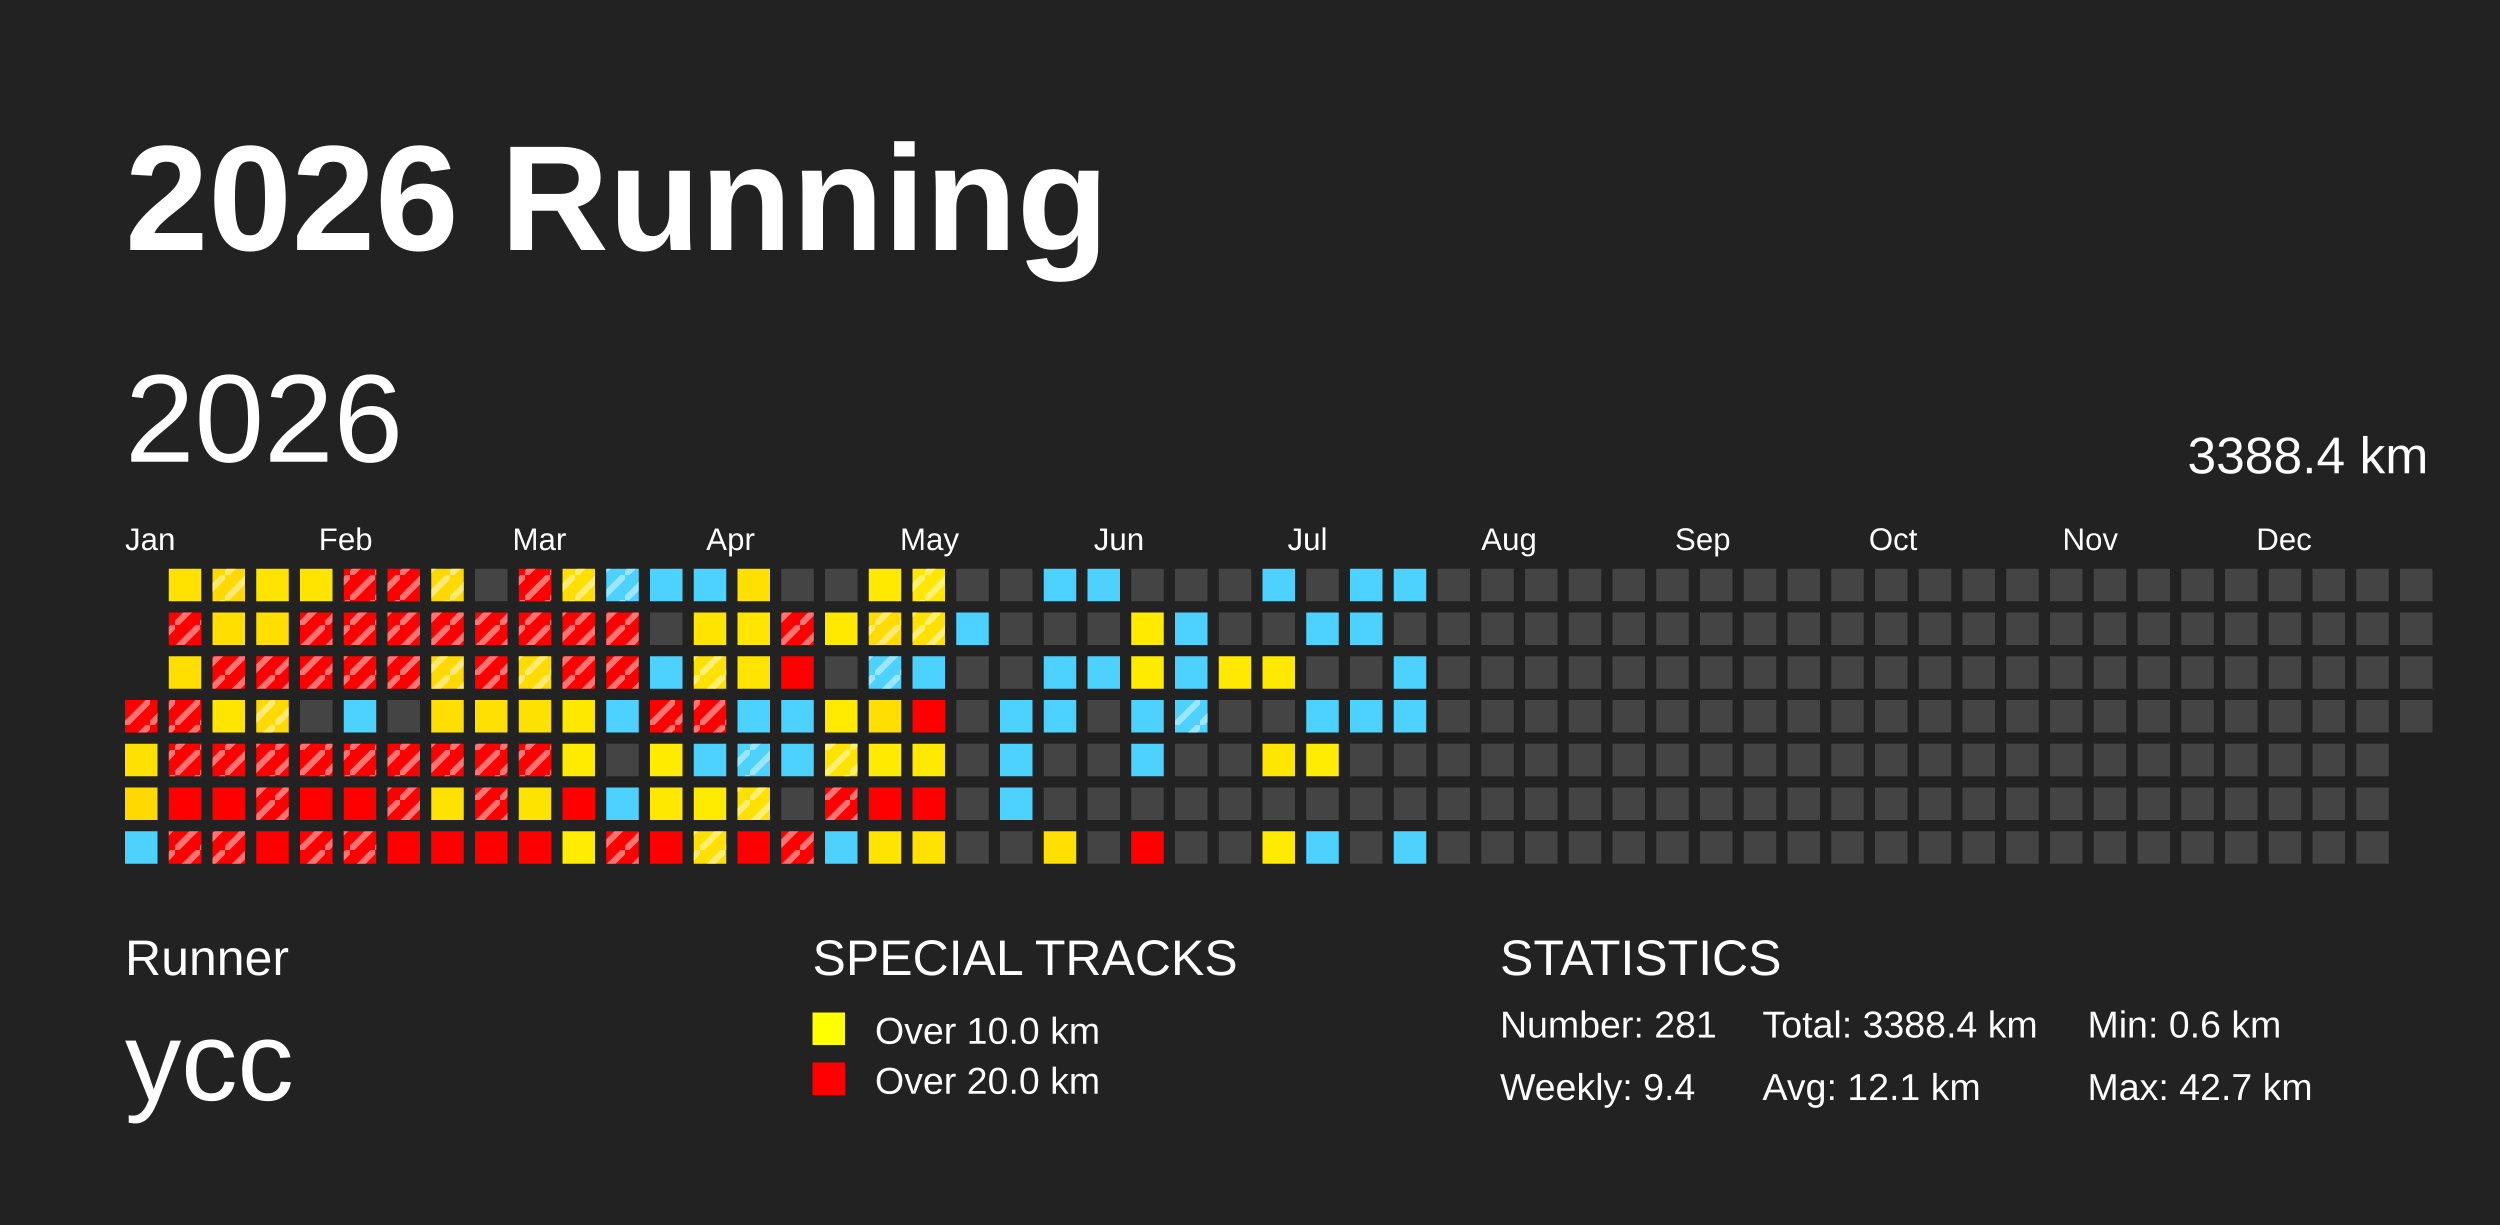
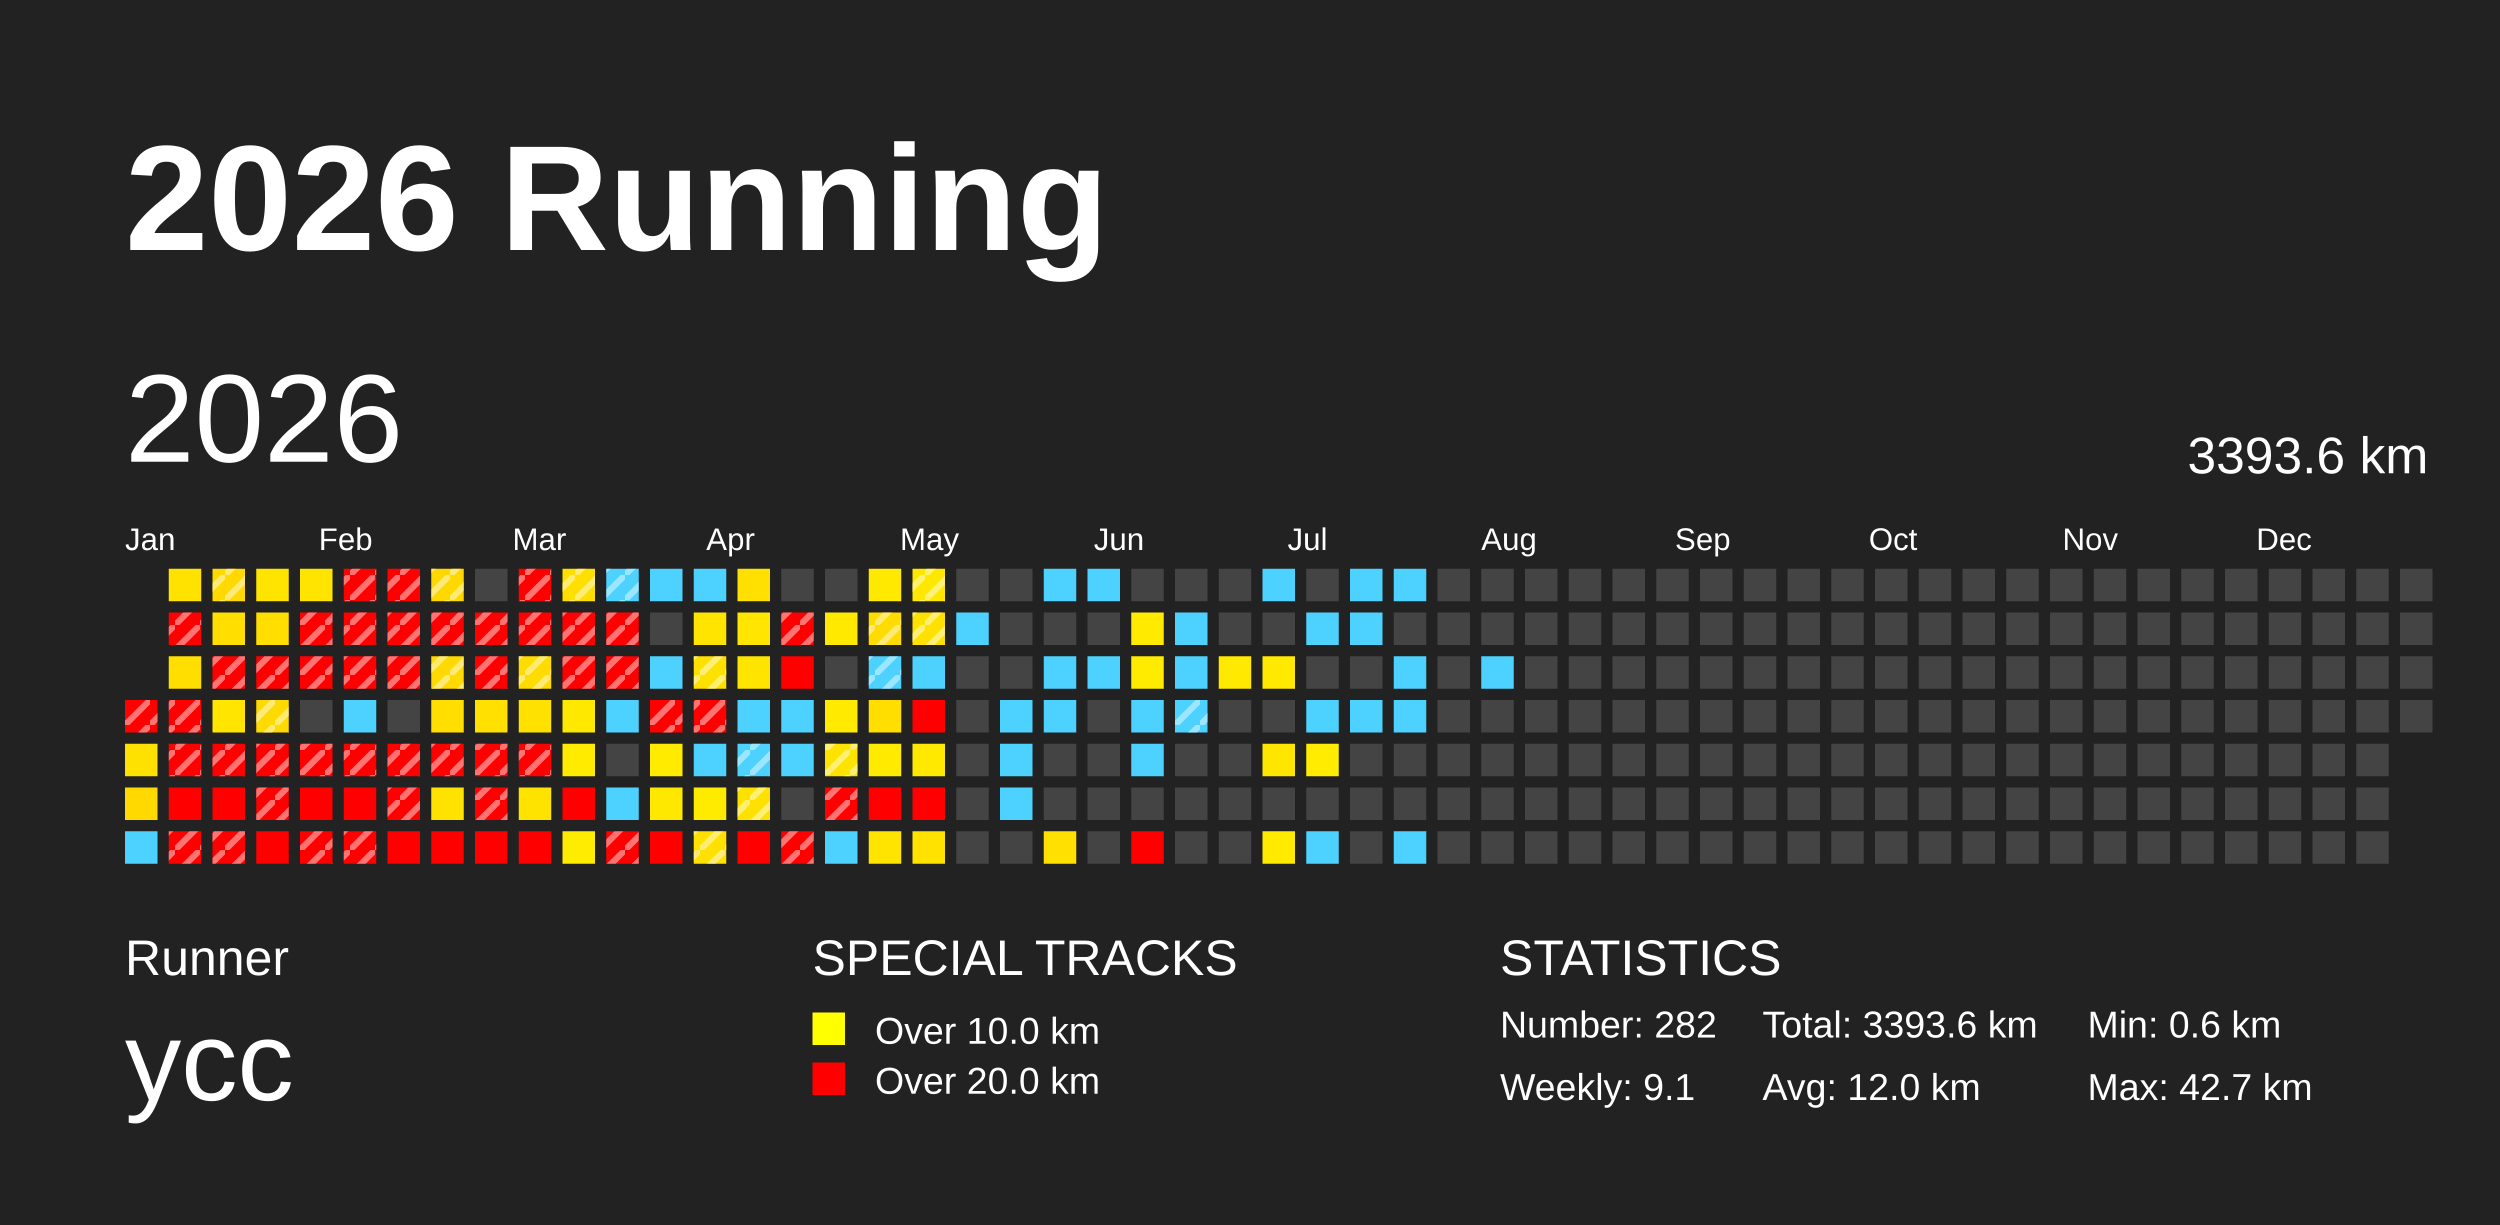
<svg xmlns="http://www.w3.org/2000/svg" baseProfile="full" height="98mm" version="1.1" viewBox="0,0,200,98" width="200mm">
  <defs>
    <pattern height="2" id="indoor-stripe" patternUnits="userSpaceOnUse" width="2">
      <line stroke="white" stroke-opacity="0.45" stroke-width="0.5" x1="0" x2="2" y1="2" y2="0" />
    </pattern>
  </defs>
  <rect fill="#222222" height="98" width="200" x="0" y="0" />
  <text fill="#FFFFFF" style="font-size:12px; font-family:Arial; font-weight:bold;" x="10" y="20">2026 Running</text>
  <text fill="#FFFFFF" style="font-size:4px; font-family:Arial" x="10" y="78">Runner</text>
  <text fill="#FFFFFF" style="font-size:9px; font-family:Arial" x="10" y="88">ycc</text>
  <text fill="#FFFFFF" style="font-size:4px; font-family:Arial" x="65" y="78">SPECIAL TRACKS</text>
  <rect fill="yellow" height="2.6" width="2.6" x="65" y="81" />
  <text fill="#FFFFFF" style="font-size:3px; font-family:Arial" x="70" y="83.5">Over 10.0 km</text>
  <rect fill="red" height="2.6" width="2.6" x="65" y="85" />
  <text fill="#FFFFFF" style="font-size:3px; font-family:Arial" x="70" y="87.5">Over 20.0 km</text>
  <text fill="#FFFFFF" style="font-size:4px; font-family:Arial" x="120" y="78">STATISTICS</text>
-   <text fill="#FFFFFF" style="font-size:3px; font-family:Arial" x="120" y="83">Number: 281</text>
-   <text fill="#FFFFFF" style="font-size:3px; font-family:Arial" x="120" y="88">Weekly: 9.4</text>
-   <text fill="#FFFFFF" style="font-size:3px; font-family:Arial" x="141" y="83">Total: 3388.4 km</text>
-   <text fill="#FFFFFF" style="font-size:3px; font-family:Arial" x="141" y="88">Avg: 12.1 km</text>
+   <text fill="#FFFFFF" style="font-size:3px; font-family:Arial" x="120" y="83">Number: 282</text>
+   <text fill="#FFFFFF" style="font-size:3px; font-family:Arial" x="120" y="88">Weekly: 9.1</text>
+   <text fill="#FFFFFF" style="font-size:3px; font-family:Arial" x="141" y="83">Total: 3393.6 km</text>
+   <text fill="#FFFFFF" style="font-size:3px; font-family:Arial" x="141" y="88">Avg: 12.0 km</text>
  <text fill="#FFFFFF" style="font-size:3px; font-family:Arial" x="167" y="83">Min: 0.6 km</text>
  <text fill="#FFFFFF" style="font-size:3px; font-family:Arial" x="167" y="88">Max: 42.7 km</text>
  <text dominant-baseline="hanging" fill="#FFFFFF" style="font-size:10.0px; font-family:Arial;" x="10" y="30">2026</text>
-   <text dominant-baseline="hanging" fill="#FFFFFF" style="font-size:4.125px; font-family:Arial;" x="175" y="35">3388.4 km</text>
+   <text dominant-baseline="hanging" fill="#FFFFFF" style="font-size:4.125px; font-family:Arial;" x="175" y="35">3393.6 km</text>
  <text fill="#FFFFFF" style="font-size:2.5px; font-family:Arial" x="10.0" y="44">Jan</text>
  <text fill="#FFFFFF" style="font-size:2.5px; font-family:Arial" x="25.5" y="44">Feb</text>
  <text fill="#FFFFFF" style="font-size:2.5px; font-family:Arial" x="41.0" y="44">Mar</text>
  <text fill="#FFFFFF" style="font-size:2.5px; font-family:Arial" x="56.5" y="44">Apr</text>
  <text fill="#FFFFFF" style="font-size:2.5px; font-family:Arial" x="72.0" y="44">May</text>
  <text fill="#FFFFFF" style="font-size:2.5px; font-family:Arial" x="87.5" y="44">Jun</text>
  <text fill="#FFFFFF" style="font-size:2.5px; font-family:Arial" x="103.0" y="44">Jul</text>
  <text fill="#FFFFFF" style="font-size:2.5px; font-family:Arial" x="118.5" y="44">Aug</text>
  <text fill="#FFFFFF" style="font-size:2.5px; font-family:Arial" x="134.0" y="44">Sep</text>
  <text fill="#FFFFFF" style="font-size:2.5px; font-family:Arial" x="149.5" y="44">Oct</text>
  <text fill="#FFFFFF" style="font-size:2.5px; font-family:Arial" x="165.0" y="44">Nov</text>
  <text fill="#FFFFFF" style="font-size:2.5px; font-family:Arial" x="180.5" y="44">Dec</text>
  <rect fill="red" height="2.6" width="2.6" x="10.0" y="56.0" />
  <rect fill="url(#indoor-stripe)" height="2.6" width="2.6" x="10.0" y="56.0" />
  <rect fill="#ffe100" height="2.6" width="2.6" x="10.0" y="59.5" />
  <rect fill="#ffd900" height="2.6" width="2.6" x="10.0" y="63.0" />
  <rect fill="#4dd2ff" height="2.6" width="2.6" x="10.0" y="66.5" />
  <rect fill="#ffe200" height="2.6" width="2.6" x="13.5" y="45.5" />
  <rect fill="red" height="2.6" width="2.6" x="13.5" y="49.0" />
  <rect fill="url(#indoor-stripe)" height="2.6" width="2.6" x="13.5" y="49.0" />
  <rect fill="#ffde00" height="2.6" width="2.6" x="13.5" y="52.5" />
  <rect fill="red" height="2.6" width="2.6" x="13.5" y="56.0" />
  <rect fill="url(#indoor-stripe)" height="2.6" width="2.6" x="13.5" y="56.0" />
  <rect fill="red" height="2.6" width="2.6" x="13.5" y="59.5" />
  <rect fill="url(#indoor-stripe)" height="2.6" width="2.6" x="13.5" y="59.5" />
  <rect fill="red" height="2.6" width="2.6" x="13.5" y="63.0" />
  <rect fill="red" height="2.6" width="2.6" x="13.5" y="66.5" />
  <rect fill="url(#indoor-stripe)" height="2.6" width="2.6" x="13.5" y="66.5" />
  <rect fill="#ffd900" height="2.6" width="2.6" x="17.0" y="45.5" />
  <rect fill="url(#indoor-stripe)" height="2.6" width="2.6" x="17.0" y="45.5" />
  <rect fill="#ffde00" height="2.6" width="2.6" x="17.0" y="49.0" />
  <rect fill="red" height="2.6" width="2.6" x="17.0" y="52.5" />
  <rect fill="url(#indoor-stripe)" height="2.6" width="2.6" x="17.0" y="52.5" />
  <rect fill="#ffe500" height="2.6" width="2.6" x="17.0" y="56.0" />
  <rect fill="red" height="2.6" width="2.6" x="17.0" y="59.5" />
  <rect fill="url(#indoor-stripe)" height="2.6" width="2.6" x="17.0" y="59.5" />
  <rect fill="red" height="2.6" width="2.6" x="17.0" y="63.0" />
  <rect fill="red" height="2.6" width="2.6" x="17.0" y="66.5" />
  <rect fill="url(#indoor-stripe)" height="2.6" width="2.6" x="17.0" y="66.5" />
  <rect fill="#ffe400" height="2.6" width="2.6" x="20.5" y="45.5" />
  <rect fill="#ffde00" height="2.6" width="2.6" x="20.5" y="49.0" />
  <rect fill="red" height="2.6" width="2.6" x="20.5" y="52.5" />
  <rect fill="url(#indoor-stripe)" height="2.6" width="2.6" x="20.5" y="52.5" />
  <rect fill="#ffda00" height="2.6" width="2.6" x="20.5" y="56.0" />
  <rect fill="url(#indoor-stripe)" height="2.6" width="2.6" x="20.5" y="56.0" />
  <rect fill="red" height="2.6" width="2.6" x="20.5" y="59.5" />
  <rect fill="url(#indoor-stripe)" height="2.6" width="2.6" x="20.5" y="59.5" />
  <rect fill="red" height="2.6" width="2.6" x="20.5" y="63.0" />
  <rect fill="url(#indoor-stripe)" height="2.6" width="2.6" x="20.5" y="63.0" />
  <rect fill="red" height="2.6" width="2.6" x="20.5" y="66.5" />
  <rect fill="#ffe400" height="2.6" width="2.6" x="24.0" y="45.5" />
  <rect fill="red" height="2.6" width="2.6" x="24.0" y="49.0" />
  <rect fill="url(#indoor-stripe)" height="2.6" width="2.6" x="24.0" y="49.0" />
  <rect fill="red" height="2.6" width="2.6" x="24.0" y="52.5" />
  <rect fill="url(#indoor-stripe)" height="2.6" width="2.6" x="24.0" y="52.5" />
  <rect fill="#444444" height="2.6" width="2.6" x="24.0" y="56.0" />
  <rect fill="red" height="2.6" width="2.6" x="24.0" y="59.5" />
  <rect fill="url(#indoor-stripe)" height="2.6" width="2.6" x="24.0" y="59.5" />
  <rect fill="red" height="2.6" width="2.6" x="24.0" y="63.0" />
  <rect fill="red" height="2.6" width="2.6" x="24.0" y="66.5" />
  <rect fill="url(#indoor-stripe)" height="2.6" width="2.6" x="24.0" y="66.5" />
  <rect fill="red" height="2.6" width="2.6" x="27.5" y="45.5" />
  <rect fill="url(#indoor-stripe)" height="2.6" width="2.6" x="27.5" y="45.5" />
  <rect fill="red" height="2.6" width="2.6" x="27.5" y="49.0" />
  <rect fill="url(#indoor-stripe)" height="2.6" width="2.6" x="27.5" y="49.0" />
  <rect fill="red" height="2.6" width="2.6" x="27.5" y="52.5" />
  <rect fill="url(#indoor-stripe)" height="2.6" width="2.6" x="27.5" y="52.5" />
  <rect fill="#4dd2ff" height="2.6" width="2.6" x="27.5" y="56.0" />
  <rect fill="red" height="2.6" width="2.6" x="27.5" y="59.5" />
  <rect fill="url(#indoor-stripe)" height="2.6" width="2.6" x="27.5" y="59.5" />
  <rect fill="red" height="2.6" width="2.6" x="27.5" y="63.0" />
  <rect fill="red" height="2.6" width="2.6" x="27.5" y="66.5" />
  <rect fill="url(#indoor-stripe)" height="2.6" width="2.6" x="27.5" y="66.5" />
  <rect fill="red" height="2.6" width="2.6" x="31.0" y="45.5" />
  <rect fill="url(#indoor-stripe)" height="2.6" width="2.6" x="31.0" y="45.5" />
  <rect fill="red" height="2.6" width="2.6" x="31.0" y="49.0" />
  <rect fill="url(#indoor-stripe)" height="2.6" width="2.6" x="31.0" y="49.0" />
  <rect fill="red" height="2.6" width="2.6" x="31.0" y="52.5" />
  <rect fill="url(#indoor-stripe)" height="2.6" width="2.6" x="31.0" y="52.5" />
  <rect fill="#444444" height="2.6" width="2.6" x="31.0" y="56.0" />
  <rect fill="red" height="2.6" width="2.6" x="31.0" y="59.5" />
  <rect fill="url(#indoor-stripe)" height="2.6" width="2.6" x="31.0" y="59.5" />
  <rect fill="red" height="2.6" width="2.6" x="31.0" y="63.0" />
  <rect fill="url(#indoor-stripe)" height="2.6" width="2.6" x="31.0" y="63.0" />
  <rect fill="red" height="2.6" width="2.6" x="31.0" y="66.5" />
  <rect fill="#ffd800" height="2.6" width="2.6" x="34.5" y="45.5" />
  <rect fill="url(#indoor-stripe)" height="2.6" width="2.6" x="34.5" y="45.5" />
  <rect fill="red" height="2.6" width="2.6" x="34.5" y="49.0" />
  <rect fill="url(#indoor-stripe)" height="2.6" width="2.6" x="34.5" y="49.0" />
  <rect fill="#ffd900" height="2.6" width="2.6" x="34.5" y="52.5" />
  <rect fill="url(#indoor-stripe)" height="2.6" width="2.6" x="34.5" y="52.5" />
  <rect fill="#ffde00" height="2.6" width="2.6" x="34.5" y="56.0" />
  <rect fill="red" height="2.6" width="2.6" x="34.5" y="59.5" />
  <rect fill="url(#indoor-stripe)" height="2.6" width="2.6" x="34.5" y="59.5" />
  <rect fill="#ffe200" height="2.6" width="2.6" x="34.5" y="63.0" />
  <rect fill="red" height="2.6" width="2.6" x="34.5" y="66.5" />
  <rect fill="#444444" height="2.6" width="2.6" x="38.0" y="45.5" />
  <rect fill="red" height="2.6" width="2.6" x="38.0" y="49.0" />
  <rect fill="url(#indoor-stripe)" height="2.6" width="2.6" x="38.0" y="49.0" />
  <rect fill="red" height="2.6" width="2.6" x="38.0" y="52.5" />
  <rect fill="url(#indoor-stripe)" height="2.6" width="2.6" x="38.0" y="52.5" />
  <rect fill="#ffe000" height="2.6" width="2.6" x="38.0" y="56.0" />
  <rect fill="red" height="2.6" width="2.6" x="38.0" y="59.5" />
  <rect fill="url(#indoor-stripe)" height="2.6" width="2.6" x="38.0" y="59.5" />
  <rect fill="red" height="2.6" width="2.6" x="38.0" y="63.0" />
  <rect fill="url(#indoor-stripe)" height="2.6" width="2.6" x="38.0" y="63.0" />
  <rect fill="red" height="2.6" width="2.6" x="38.0" y="66.5" />
  <rect fill="red" height="2.6" width="2.6" x="41.5" y="45.5" />
  <rect fill="url(#indoor-stripe)" height="2.6" width="2.6" x="41.5" y="45.5" />
  <rect fill="red" height="2.6" width="2.6" x="41.5" y="49.0" />
  <rect fill="url(#indoor-stripe)" height="2.6" width="2.6" x="41.5" y="49.0" />
  <rect fill="#ffdb00" height="2.6" width="2.6" x="41.5" y="52.5" />
  <rect fill="url(#indoor-stripe)" height="2.6" width="2.6" x="41.5" y="52.5" />
  <rect fill="#ffe100" height="2.6" width="2.6" x="41.5" y="56.0" />
  <rect fill="red" height="2.6" width="2.6" x="41.5" y="59.5" />
  <rect fill="url(#indoor-stripe)" height="2.6" width="2.6" x="41.5" y="59.5" />
  <rect fill="#ffe300" height="2.6" width="2.6" x="41.5" y="63.0" />
  <rect fill="red" height="2.6" width="2.6" x="41.5" y="66.5" />
  <rect fill="#ffdf00" height="2.6" width="2.6" x="45.0" y="45.5" />
  <rect fill="url(#indoor-stripe)" height="2.6" width="2.6" x="45.0" y="45.5" />
  <rect fill="red" height="2.6" width="2.6" x="45.0" y="49.0" />
  <rect fill="url(#indoor-stripe)" height="2.6" width="2.6" x="45.0" y="49.0" />
  <rect fill="red" height="2.6" width="2.6" x="45.0" y="52.5" />
  <rect fill="url(#indoor-stripe)" height="2.6" width="2.6" x="45.0" y="52.5" />
  <rect fill="#ffe800" height="2.6" width="2.6" x="45.0" y="56.0" />
  <rect fill="#ffeb00" height="2.6" width="2.6" x="45.0" y="59.5" />
  <rect fill="red" height="2.6" width="2.6" x="45.0" y="63.0" />
  <rect fill="#ffec00" height="2.6" width="2.6" x="45.0" y="66.5" />
  <rect fill="#4dd2ff" height="2.6" width="2.6" x="48.5" y="45.5" />
  <rect fill="url(#indoor-stripe)" height="2.6" width="2.6" x="48.5" y="45.5" />
  <rect fill="red" height="2.6" width="2.6" x="48.5" y="49.0" />
  <rect fill="url(#indoor-stripe)" height="2.6" width="2.6" x="48.5" y="49.0" />
  <rect fill="red" height="2.6" width="2.6" x="48.5" y="52.5" />
  <rect fill="url(#indoor-stripe)" height="2.6" width="2.6" x="48.5" y="52.5" />
  <rect fill="#4dd2ff" height="2.6" width="2.6" x="48.5" y="56.0" />
  <rect fill="#444444" height="2.6" width="2.6" x="48.5" y="59.5" />
  <rect fill="#4dd2ff" height="2.6" width="2.6" x="48.5" y="63.0" />
  <rect fill="red" height="2.6" width="2.6" x="48.5" y="66.5" />
  <rect fill="url(#indoor-stripe)" height="2.6" width="2.6" x="48.5" y="66.5" />
  <rect fill="#4dd2ff" height="2.6" width="2.6" x="52.0" y="45.5" />
  <rect fill="#444444" height="2.6" width="2.6" x="52.0" y="49.0" />
  <rect fill="#4dd2ff" height="2.6" width="2.6" x="52.0" y="52.5" />
  <rect fill="red" height="2.6" width="2.6" x="52.0" y="56.0" />
  <rect fill="url(#indoor-stripe)" height="2.6" width="2.6" x="52.0" y="56.0" />
  <rect fill="#ffeb00" height="2.6" width="2.6" x="52.0" y="59.5" />
  <rect fill="#ffe800" height="2.6" width="2.6" x="52.0" y="63.0" />
  <rect fill="red" height="2.6" width="2.6" x="52.0" y="66.5" />
  <rect fill="#4dd2ff" height="2.6" width="2.6" x="55.5" y="45.5" />
  <rect fill="#ffe400" height="2.6" width="2.6" x="55.5" y="49.0" />
  <rect fill="#ffe100" height="2.6" width="2.6" x="55.5" y="52.5" />
  <rect fill="url(#indoor-stripe)" height="2.6" width="2.6" x="55.5" y="52.5" />
  <rect fill="red" height="2.6" width="2.6" x="55.5" y="56.0" />
  <rect fill="url(#indoor-stripe)" height="2.6" width="2.6" x="55.5" y="56.0" />
  <rect fill="#4dd2ff" height="2.6" width="2.6" x="55.5" y="59.5" />
  <rect fill="#ffeb00" height="2.6" width="2.6" x="55.5" y="63.0" />
  <rect fill="#ffe000" height="2.6" width="2.6" x="55.5" y="66.5" />
  <rect fill="url(#indoor-stripe)" height="2.6" width="2.6" x="55.5" y="66.5" />
  <rect fill="#ffe000" height="2.6" width="2.6" x="59.0" y="45.5" />
  <rect fill="#ffe500" height="2.6" width="2.6" x="59.0" y="49.0" />
  <rect fill="#ffe400" height="2.6" width="2.6" x="59.0" y="52.5" />
  <rect fill="#4dd2ff" height="2.6" width="2.6" x="59.0" y="56.0" />
  <rect fill="#4dd2ff" height="2.6" width="2.6" x="59.0" y="59.5" />
  <rect fill="url(#indoor-stripe)" height="2.6" width="2.6" x="59.0" y="59.5" />
  <rect fill="#ffe100" height="2.6" width="2.6" x="59.0" y="63.0" />
  <rect fill="url(#indoor-stripe)" height="2.6" width="2.6" x="59.0" y="63.0" />
  <rect fill="red" height="2.6" width="2.6" x="59.0" y="66.5" />
  <rect fill="#444444" height="2.6" width="2.6" x="62.5" y="45.5" />
  <rect fill="red" height="2.6" width="2.6" x="62.5" y="49.0" />
  <rect fill="url(#indoor-stripe)" height="2.6" width="2.6" x="62.5" y="49.0" />
  <rect fill="red" height="2.6" width="2.6" x="62.5" y="52.5" />
  <rect fill="#4dd2ff" height="2.6" width="2.6" x="62.5" y="56.0" />
  <rect fill="#4dd2ff" height="2.6" width="2.6" x="62.5" y="59.5" />
  <rect fill="#444444" height="2.6" width="2.6" x="62.5" y="63.0" />
  <rect fill="red" height="2.6" width="2.6" x="62.5" y="66.5" />
  <rect fill="url(#indoor-stripe)" height="2.6" width="2.6" x="62.5" y="66.5" />
  <rect fill="#444444" height="2.6" width="2.6" x="66.0" y="45.5" />
  <rect fill="#ffe900" height="2.6" width="2.6" x="66.0" y="49.0" />
  <rect fill="#444444" height="2.6" width="2.6" x="66.0" y="52.5" />
  <rect fill="#ffea00" height="2.6" width="2.6" x="66.0" y="56.0" />
  <rect fill="#ffe300" height="2.6" width="2.6" x="66.0" y="59.5" />
  <rect fill="url(#indoor-stripe)" height="2.6" width="2.6" x="66.0" y="59.5" />
  <rect fill="red" height="2.6" width="2.6" x="66.0" y="63.0" />
  <rect fill="url(#indoor-stripe)" height="2.6" width="2.6" x="66.0" y="63.0" />
  <rect fill="#4dd2ff" height="2.6" width="2.6" x="66.0" y="66.5" />
  <rect fill="#ffe900" height="2.6" width="2.6" x="69.5" y="45.5" />
  <rect fill="#ffdb00" height="2.6" width="2.6" x="69.5" y="49.0" />
  <rect fill="url(#indoor-stripe)" height="2.6" width="2.6" x="69.5" y="49.0" />
  <rect fill="#4dd2ff" height="2.6" width="2.6" x="69.5" y="52.5" />
  <rect fill="url(#indoor-stripe)" height="2.6" width="2.6" x="69.5" y="52.5" />
  <rect fill="#ffde00" height="2.6" width="2.6" x="69.5" y="56.0" />
  <rect fill="#ffea00" height="2.6" width="2.6" x="69.5" y="59.5" />
  <rect fill="red" height="2.6" width="2.6" x="69.5" y="63.0" />
  <rect fill="#ffe400" height="2.6" width="2.6" x="69.5" y="66.5" />
  <rect fill="#ffe700" height="2.6" width="2.6" x="73.0" y="45.5" />
  <rect fill="url(#indoor-stripe)" height="2.6" width="2.6" x="73.0" y="45.5" />
  <rect fill="#ffe100" height="2.6" width="2.6" x="73.0" y="49.0" />
  <rect fill="url(#indoor-stripe)" height="2.6" width="2.6" x="73.0" y="49.0" />
  <rect fill="#4dd2ff" height="2.6" width="2.6" x="73.0" y="52.5" />
  <rect fill="red" height="2.6" width="2.6" x="73.0" y="56.0" />
  <rect fill="#ffe900" height="2.6" width="2.6" x="73.0" y="59.5" />
  <rect fill="red" height="2.6" width="2.6" x="73.0" y="63.0" />
  <rect fill="#ffe200" height="2.6" width="2.6" x="73.0" y="66.5" />
  <rect fill="#444444" height="2.6" width="2.6" x="76.5" y="45.5" />
  <rect fill="#4dd2ff" height="2.6" width="2.6" x="76.5" y="49.0" />
  <rect fill="#444444" height="2.6" width="2.6" x="76.5" y="52.5" />
  <rect fill="#444444" height="2.6" width="2.6" x="76.5" y="56.0" />
  <rect fill="#444444" height="2.6" width="2.6" x="76.5" y="59.5" />
  <rect fill="#444444" height="2.6" width="2.6" x="76.5" y="63.0" />
  <rect fill="#444444" height="2.6" width="2.6" x="76.5" y="66.5" />
  <rect fill="#444444" height="2.6" width="2.6" x="80.0" y="45.5" />
  <rect fill="#444444" height="2.6" width="2.6" x="80.0" y="49.0" />
  <rect fill="#444444" height="2.6" width="2.6" x="80.0" y="52.5" />
  <rect fill="#4dd2ff" height="2.6" width="2.6" x="80.0" y="56.0" />
  <rect fill="#4dd2ff" height="2.6" width="2.6" x="80.0" y="59.5" />
  <rect fill="#4dd2ff" height="2.6" width="2.6" x="80.0" y="63.0" />
  <rect fill="#444444" height="2.6" width="2.6" x="80.0" y="66.5" />
  <rect fill="#4dd2ff" height="2.6" width="2.6" x="83.5" y="45.5" />
  <rect fill="#444444" height="2.6" width="2.6" x="83.5" y="49.0" />
  <rect fill="#4dd2ff" height="2.6" width="2.6" x="83.5" y="52.5" />
  <rect fill="#4dd2ff" height="2.6" width="2.6" x="83.5" y="56.0" />
  <rect fill="#444444" height="2.6" width="2.6" x="83.5" y="59.5" />
  <rect fill="#444444" height="2.6" width="2.6" x="83.5" y="63.0" />
  <rect fill="#ffe000" height="2.6" width="2.6" x="83.5" y="66.5" />
  <rect fill="#4dd2ff" height="2.6" width="2.6" x="87.0" y="45.5" />
  <rect fill="#444444" height="2.6" width="2.6" x="87.0" y="49.0" />
  <rect fill="#4dd2ff" height="2.6" width="2.6" x="87.0" y="52.5" />
  <rect fill="#444444" height="2.6" width="2.6" x="87.0" y="56.0" />
  <rect fill="#444444" height="2.6" width="2.6" x="87.0" y="59.5" />
  <rect fill="#444444" height="2.6" width="2.6" x="87.0" y="63.0" />
  <rect fill="#444444" height="2.6" width="2.6" x="87.0" y="66.5" />
  <rect fill="#444444" height="2.6" width="2.6" x="90.5" y="45.5" />
  <rect fill="#ffea00" height="2.6" width="2.6" x="90.5" y="49.0" />
  <rect fill="#ffeb00" height="2.6" width="2.6" x="90.5" y="52.5" />
  <rect fill="#4dd2ff" height="2.6" width="2.6" x="90.5" y="56.0" />
  <rect fill="#4dd2ff" height="2.6" width="2.6" x="90.5" y="59.5" />
  <rect fill="#444444" height="2.6" width="2.6" x="90.5" y="63.0" />
  <rect fill="red" height="2.6" width="2.6" x="90.5" y="66.5" />
  <rect fill="#444444" height="2.6" width="2.6" x="94.0" y="45.5" />
  <rect fill="#4dd2ff" height="2.6" width="2.6" x="94.0" y="49.0" />
  <rect fill="#4dd2ff" height="2.6" width="2.6" x="94.0" y="52.5" />
  <rect fill="#4dd2ff" height="2.6" width="2.6" x="94.0" y="56.0" />
  <rect fill="url(#indoor-stripe)" height="2.6" width="2.6" x="94.0" y="56.0" />
  <rect fill="#444444" height="2.6" width="2.6" x="94.0" y="59.5" />
  <rect fill="#444444" height="2.6" width="2.6" x="94.0" y="63.0" />
  <rect fill="#444444" height="2.6" width="2.6" x="94.0" y="66.5" />
  <rect fill="#444444" height="2.6" width="2.6" x="97.5" y="45.5" />
  <rect fill="#444444" height="2.6" width="2.6" x="97.5" y="49.0" />
  <rect fill="#ffe900" height="2.6" width="2.6" x="97.5" y="52.5" />
  <rect fill="#444444" height="2.6" width="2.6" x="97.5" y="56.0" />
  <rect fill="#444444" height="2.6" width="2.6" x="97.5" y="59.5" />
  <rect fill="#444444" height="2.6" width="2.6" x="97.5" y="63.0" />
  <rect fill="#444444" height="2.6" width="2.6" x="97.5" y="66.5" />
  <rect fill="#4dd2ff" height="2.6" width="2.6" x="101.0" y="45.5" />
  <rect fill="#444444" height="2.6" width="2.6" x="101.0" y="49.0" />
  <rect fill="#ffe900" height="2.6" width="2.6" x="101.0" y="52.5" />
  <rect fill="#444444" height="2.6" width="2.6" x="101.0" y="56.0" />
  <rect fill="#ffe600" height="2.6" width="2.6" x="101.0" y="59.5" />
  <rect fill="#444444" height="2.6" width="2.6" x="101.0" y="63.0" />
  <rect fill="#ffea00" height="2.6" width="2.6" x="101.0" y="66.5" />
  <rect fill="#444444" height="2.6" width="2.6" x="104.5" y="45.5" />
  <rect fill="#4dd2ff" height="2.6" width="2.6" x="104.5" y="49.0" />
  <rect fill="#444444" height="2.6" width="2.6" x="104.5" y="52.5" />
  <rect fill="#4dd2ff" height="2.6" width="2.6" x="104.5" y="56.0" />
  <rect fill="#ffec00" height="2.6" width="2.6" x="104.5" y="59.5" />
  <rect fill="#444444" height="2.6" width="2.6" x="104.5" y="63.0" />
  <rect fill="#4dd2ff" height="2.6" width="2.6" x="104.5" y="66.5" />
  <rect fill="#4dd2ff" height="2.6" width="2.6" x="108.0" y="45.5" />
  <rect fill="#4dd2ff" height="2.6" width="2.6" x="108.0" y="49.0" />
  <rect fill="#444444" height="2.6" width="2.6" x="108.0" y="52.5" />
  <rect fill="#4dd2ff" height="2.6" width="2.6" x="108.0" y="56.0" />
  <rect fill="#444444" height="2.6" width="2.6" x="108.0" y="59.5" />
  <rect fill="#444444" height="2.6" width="2.6" x="108.0" y="63.0" />
  <rect fill="#444444" height="2.6" width="2.6" x="108.0" y="66.5" />
  <rect fill="#4dd2ff" height="2.6" width="2.6" x="111.5" y="45.5" />
  <rect fill="#444444" height="2.6" width="2.6" x="111.5" y="49.0" />
  <rect fill="#4dd2ff" height="2.6" width="2.6" x="111.5" y="52.5" />
  <rect fill="#4dd2ff" height="2.6" width="2.6" x="111.5" y="56.0" />
  <rect fill="#444444" height="2.6" width="2.6" x="111.5" y="59.5" />
  <rect fill="#444444" height="2.6" width="2.6" x="111.5" y="63.0" />
  <rect fill="#4dd2ff" height="2.6" width="2.6" x="111.5" y="66.5" />
  <rect fill="#444444" height="2.6" width="2.6" x="115.0" y="45.5" />
  <rect fill="#444444" height="2.6" width="2.6" x="115.0" y="49.0" />
  <rect fill="#444444" height="2.6" width="2.6" x="115.0" y="52.5" />
  <rect fill="#444444" height="2.6" width="2.6" x="115.0" y="56.0" />
  <rect fill="#444444" height="2.6" width="2.6" x="115.0" y="59.5" />
  <rect fill="#444444" height="2.6" width="2.6" x="115.0" y="63.0" />
  <rect fill="#444444" height="2.6" width="2.6" x="115.0" y="66.5" />
  <rect fill="#444444" height="2.6" width="2.6" x="118.5" y="45.5" />
  <rect fill="#444444" height="2.6" width="2.6" x="118.5" y="49.0" />
-   <rect fill="#444444" height="2.6" width="2.6" x="118.5" y="52.5" />
+   <rect fill="#4dd2ff" height="2.6" width="2.6" x="118.5" y="52.5" />
  <rect fill="#444444" height="2.6" width="2.6" x="118.5" y="56.0" />
  <rect fill="#444444" height="2.6" width="2.6" x="118.5" y="59.5" />
  <rect fill="#444444" height="2.6" width="2.6" x="118.5" y="63.0" />
  <rect fill="#444444" height="2.6" width="2.6" x="118.5" y="66.5" />
  <rect fill="#444444" height="2.6" width="2.6" x="122.0" y="45.5" />
  <rect fill="#444444" height="2.6" width="2.6" x="122.0" y="49.0" />
  <rect fill="#444444" height="2.6" width="2.6" x="122.0" y="52.5" />
  <rect fill="#444444" height="2.6" width="2.6" x="122.0" y="56.0" />
  <rect fill="#444444" height="2.6" width="2.6" x="122.0" y="59.5" />
  <rect fill="#444444" height="2.6" width="2.6" x="122.0" y="63.0" />
  <rect fill="#444444" height="2.6" width="2.6" x="122.0" y="66.5" />
  <rect fill="#444444" height="2.6" width="2.6" x="125.5" y="45.5" />
  <rect fill="#444444" height="2.6" width="2.6" x="125.5" y="49.0" />
  <rect fill="#444444" height="2.6" width="2.6" x="125.5" y="52.5" />
  <rect fill="#444444" height="2.6" width="2.6" x="125.5" y="56.0" />
  <rect fill="#444444" height="2.6" width="2.6" x="125.5" y="59.5" />
  <rect fill="#444444" height="2.6" width="2.6" x="125.5" y="63.0" />
  <rect fill="#444444" height="2.6" width="2.6" x="125.5" y="66.5" />
  <rect fill="#444444" height="2.6" width="2.6" x="129.0" y="45.5" />
  <rect fill="#444444" height="2.6" width="2.6" x="129.0" y="49.0" />
  <rect fill="#444444" height="2.6" width="2.6" x="129.0" y="52.5" />
  <rect fill="#444444" height="2.6" width="2.6" x="129.0" y="56.0" />
  <rect fill="#444444" height="2.6" width="2.6" x="129.0" y="59.5" />
  <rect fill="#444444" height="2.6" width="2.6" x="129.0" y="63.0" />
  <rect fill="#444444" height="2.6" width="2.6" x="129.0" y="66.5" />
  <rect fill="#444444" height="2.6" width="2.6" x="132.5" y="45.5" />
  <rect fill="#444444" height="2.6" width="2.6" x="132.5" y="49.0" />
  <rect fill="#444444" height="2.6" width="2.6" x="132.5" y="52.5" />
  <rect fill="#444444" height="2.6" width="2.6" x="132.5" y="56.0" />
  <rect fill="#444444" height="2.6" width="2.6" x="132.5" y="59.5" />
  <rect fill="#444444" height="2.6" width="2.6" x="132.5" y="63.0" />
  <rect fill="#444444" height="2.6" width="2.6" x="132.5" y="66.5" />
  <rect fill="#444444" height="2.6" width="2.6" x="136.0" y="45.5" />
  <rect fill="#444444" height="2.6" width="2.6" x="136.0" y="49.0" />
  <rect fill="#444444" height="2.6" width="2.6" x="136.0" y="52.5" />
  <rect fill="#444444" height="2.6" width="2.6" x="136.0" y="56.0" />
  <rect fill="#444444" height="2.6" width="2.6" x="136.0" y="59.5" />
  <rect fill="#444444" height="2.6" width="2.6" x="136.0" y="63.0" />
  <rect fill="#444444" height="2.6" width="2.6" x="136.0" y="66.5" />
  <rect fill="#444444" height="2.6" width="2.6" x="139.5" y="45.5" />
  <rect fill="#444444" height="2.6" width="2.6" x="139.5" y="49.0" />
  <rect fill="#444444" height="2.6" width="2.6" x="139.5" y="52.5" />
  <rect fill="#444444" height="2.6" width="2.6" x="139.5" y="56.0" />
  <rect fill="#444444" height="2.6" width="2.6" x="139.5" y="59.5" />
  <rect fill="#444444" height="2.6" width="2.6" x="139.5" y="63.0" />
  <rect fill="#444444" height="2.6" width="2.6" x="139.5" y="66.5" />
  <rect fill="#444444" height="2.6" width="2.6" x="143.0" y="45.5" />
  <rect fill="#444444" height="2.6" width="2.6" x="143.0" y="49.0" />
  <rect fill="#444444" height="2.6" width="2.6" x="143.0" y="52.5" />
  <rect fill="#444444" height="2.6" width="2.6" x="143.0" y="56.0" />
  <rect fill="#444444" height="2.6" width="2.6" x="143.0" y="59.5" />
  <rect fill="#444444" height="2.6" width="2.6" x="143.0" y="63.0" />
  <rect fill="#444444" height="2.6" width="2.6" x="143.0" y="66.5" />
  <rect fill="#444444" height="2.6" width="2.6" x="146.5" y="45.5" />
  <rect fill="#444444" height="2.6" width="2.6" x="146.5" y="49.0" />
  <rect fill="#444444" height="2.6" width="2.6" x="146.5" y="52.5" />
  <rect fill="#444444" height="2.6" width="2.6" x="146.5" y="56.0" />
  <rect fill="#444444" height="2.6" width="2.6" x="146.5" y="59.5" />
  <rect fill="#444444" height="2.6" width="2.6" x="146.5" y="63.0" />
  <rect fill="#444444" height="2.6" width="2.6" x="146.5" y="66.5" />
  <rect fill="#444444" height="2.6" width="2.6" x="150.0" y="45.5" />
  <rect fill="#444444" height="2.6" width="2.6" x="150.0" y="49.0" />
  <rect fill="#444444" height="2.6" width="2.6" x="150.0" y="52.5" />
  <rect fill="#444444" height="2.6" width="2.6" x="150.0" y="56.0" />
  <rect fill="#444444" height="2.6" width="2.6" x="150.0" y="59.5" />
  <rect fill="#444444" height="2.6" width="2.6" x="150.0" y="63.0" />
  <rect fill="#444444" height="2.6" width="2.6" x="150.0" y="66.5" />
  <rect fill="#444444" height="2.6" width="2.6" x="153.5" y="45.5" />
  <rect fill="#444444" height="2.6" width="2.6" x="153.5" y="49.0" />
  <rect fill="#444444" height="2.6" width="2.6" x="153.5" y="52.5" />
  <rect fill="#444444" height="2.6" width="2.6" x="153.5" y="56.0" />
  <rect fill="#444444" height="2.6" width="2.6" x="153.5" y="59.5" />
  <rect fill="#444444" height="2.6" width="2.6" x="153.5" y="63.0" />
  <rect fill="#444444" height="2.6" width="2.6" x="153.5" y="66.5" />
  <rect fill="#444444" height="2.6" width="2.6" x="157.0" y="45.5" />
  <rect fill="#444444" height="2.6" width="2.6" x="157.0" y="49.0" />
  <rect fill="#444444" height="2.6" width="2.6" x="157.0" y="52.5" />
  <rect fill="#444444" height="2.6" width="2.6" x="157.0" y="56.0" />
  <rect fill="#444444" height="2.6" width="2.6" x="157.0" y="59.5" />
  <rect fill="#444444" height="2.6" width="2.6" x="157.0" y="63.0" />
  <rect fill="#444444" height="2.6" width="2.6" x="157.0" y="66.5" />
  <rect fill="#444444" height="2.6" width="2.6" x="160.5" y="45.5" />
  <rect fill="#444444" height="2.6" width="2.6" x="160.5" y="49.0" />
  <rect fill="#444444" height="2.6" width="2.6" x="160.5" y="52.5" />
  <rect fill="#444444" height="2.6" width="2.6" x="160.5" y="56.0" />
  <rect fill="#444444" height="2.6" width="2.6" x="160.5" y="59.5" />
  <rect fill="#444444" height="2.6" width="2.6" x="160.5" y="63.0" />
  <rect fill="#444444" height="2.6" width="2.6" x="160.5" y="66.5" />
  <rect fill="#444444" height="2.6" width="2.6" x="164.0" y="45.5" />
  <rect fill="#444444" height="2.6" width="2.6" x="164.0" y="49.0" />
  <rect fill="#444444" height="2.6" width="2.6" x="164.0" y="52.5" />
  <rect fill="#444444" height="2.6" width="2.6" x="164.0" y="56.0" />
  <rect fill="#444444" height="2.6" width="2.6" x="164.0" y="59.5" />
  <rect fill="#444444" height="2.6" width="2.6" x="164.0" y="63.0" />
  <rect fill="#444444" height="2.6" width="2.6" x="164.0" y="66.5" />
  <rect fill="#444444" height="2.6" width="2.6" x="167.5" y="45.5" />
  <rect fill="#444444" height="2.6" width="2.6" x="167.5" y="49.0" />
  <rect fill="#444444" height="2.6" width="2.6" x="167.5" y="52.5" />
  <rect fill="#444444" height="2.6" width="2.6" x="167.5" y="56.0" />
  <rect fill="#444444" height="2.6" width="2.6" x="167.5" y="59.5" />
  <rect fill="#444444" height="2.6" width="2.6" x="167.5" y="63.0" />
  <rect fill="#444444" height="2.6" width="2.6" x="167.5" y="66.5" />
  <rect fill="#444444" height="2.6" width="2.6" x="171.0" y="45.5" />
  <rect fill="#444444" height="2.6" width="2.6" x="171.0" y="49.0" />
  <rect fill="#444444" height="2.6" width="2.6" x="171.0" y="52.5" />
  <rect fill="#444444" height="2.6" width="2.6" x="171.0" y="56.0" />
  <rect fill="#444444" height="2.6" width="2.6" x="171.0" y="59.5" />
  <rect fill="#444444" height="2.6" width="2.6" x="171.0" y="63.0" />
  <rect fill="#444444" height="2.6" width="2.6" x="171.0" y="66.5" />
  <rect fill="#444444" height="2.6" width="2.6" x="174.5" y="45.5" />
  <rect fill="#444444" height="2.6" width="2.6" x="174.5" y="49.0" />
  <rect fill="#444444" height="2.6" width="2.6" x="174.5" y="52.5" />
  <rect fill="#444444" height="2.6" width="2.6" x="174.5" y="56.0" />
  <rect fill="#444444" height="2.6" width="2.6" x="174.5" y="59.5" />
  <rect fill="#444444" height="2.6" width="2.6" x="174.5" y="63.0" />
  <rect fill="#444444" height="2.6" width="2.6" x="174.5" y="66.5" />
  <rect fill="#444444" height="2.6" width="2.6" x="178.0" y="45.5" />
  <rect fill="#444444" height="2.6" width="2.6" x="178.0" y="49.0" />
  <rect fill="#444444" height="2.6" width="2.6" x="178.0" y="52.5" />
  <rect fill="#444444" height="2.6" width="2.6" x="178.0" y="56.0" />
  <rect fill="#444444" height="2.6" width="2.6" x="178.0" y="59.5" />
  <rect fill="#444444" height="2.6" width="2.6" x="178.0" y="63.0" />
  <rect fill="#444444" height="2.6" width="2.6" x="178.0" y="66.5" />
  <rect fill="#444444" height="2.6" width="2.6" x="181.5" y="45.5" />
  <rect fill="#444444" height="2.6" width="2.6" x="181.5" y="49.0" />
  <rect fill="#444444" height="2.6" width="2.6" x="181.5" y="52.5" />
  <rect fill="#444444" height="2.6" width="2.6" x="181.5" y="56.0" />
  <rect fill="#444444" height="2.6" width="2.6" x="181.5" y="59.5" />
  <rect fill="#444444" height="2.6" width="2.6" x="181.5" y="63.0" />
  <rect fill="#444444" height="2.6" width="2.6" x="181.5" y="66.5" />
  <rect fill="#444444" height="2.6" width="2.6" x="185.0" y="45.5" />
  <rect fill="#444444" height="2.6" width="2.6" x="185.0" y="49.0" />
  <rect fill="#444444" height="2.6" width="2.6" x="185.0" y="52.5" />
  <rect fill="#444444" height="2.6" width="2.6" x="185.0" y="56.0" />
  <rect fill="#444444" height="2.6" width="2.6" x="185.0" y="59.5" />
  <rect fill="#444444" height="2.6" width="2.6" x="185.0" y="63.0" />
  <rect fill="#444444" height="2.6" width="2.6" x="185.0" y="66.5" />
  <rect fill="#444444" height="2.6" width="2.6" x="188.5" y="45.5" />
  <rect fill="#444444" height="2.6" width="2.6" x="188.5" y="49.0" />
  <rect fill="#444444" height="2.6" width="2.6" x="188.5" y="52.5" />
  <rect fill="#444444" height="2.6" width="2.6" x="188.5" y="56.0" />
  <rect fill="#444444" height="2.6" width="2.6" x="188.5" y="59.5" />
  <rect fill="#444444" height="2.6" width="2.6" x="188.5" y="63.0" />
  <rect fill="#444444" height="2.6" width="2.6" x="188.5" y="66.5" />
  <rect fill="#444444" height="2.6" width="2.6" x="192.0" y="45.5" />
  <rect fill="#444444" height="2.6" width="2.6" x="192.0" y="49.0" />
  <rect fill="#444444" height="2.6" width="2.6" x="192.0" y="52.5" />
  <rect fill="#444444" height="2.6" width="2.6" x="192.0" y="56.0" />
</svg>
